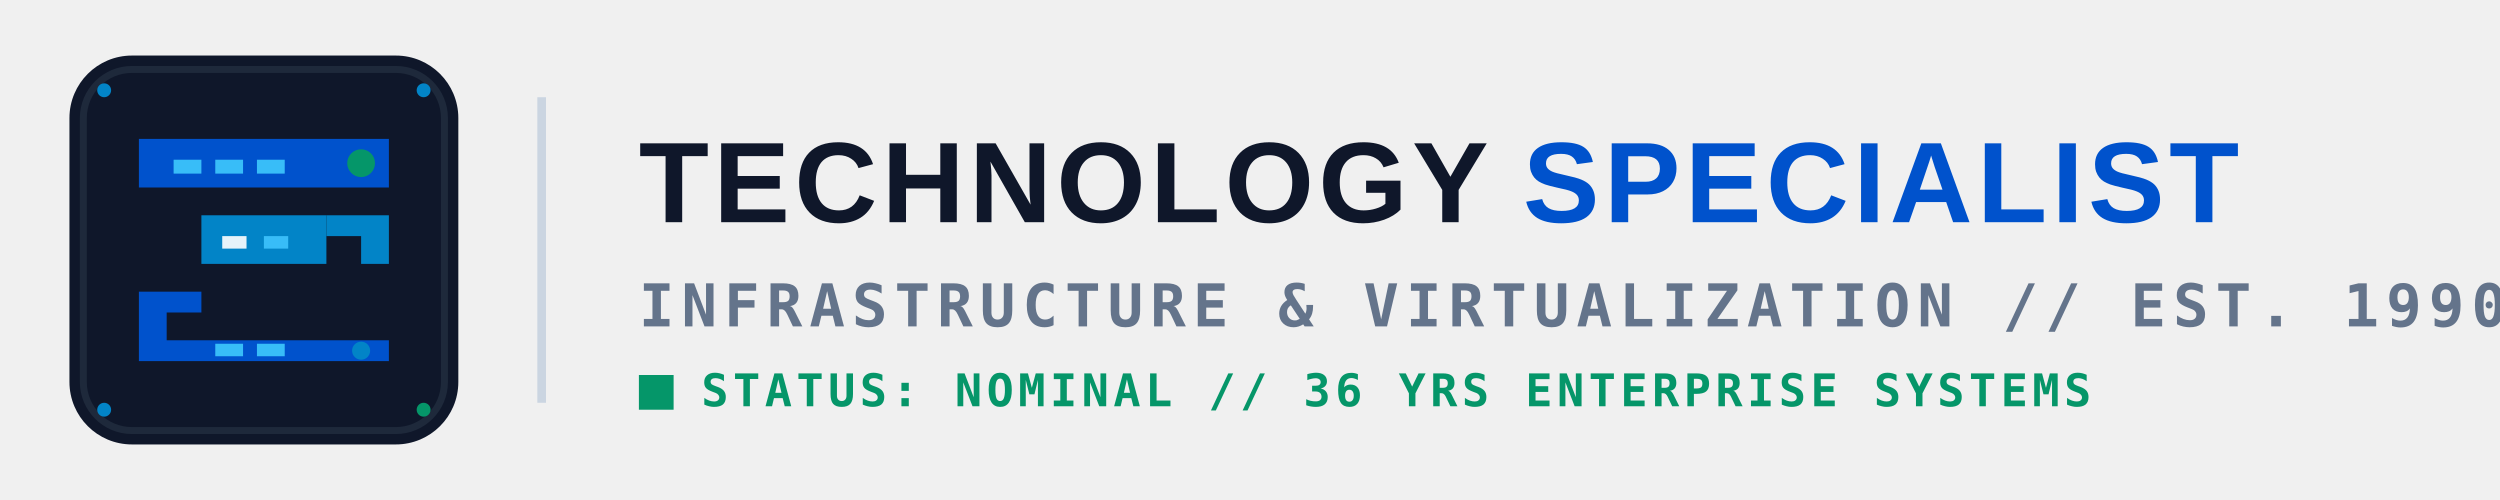
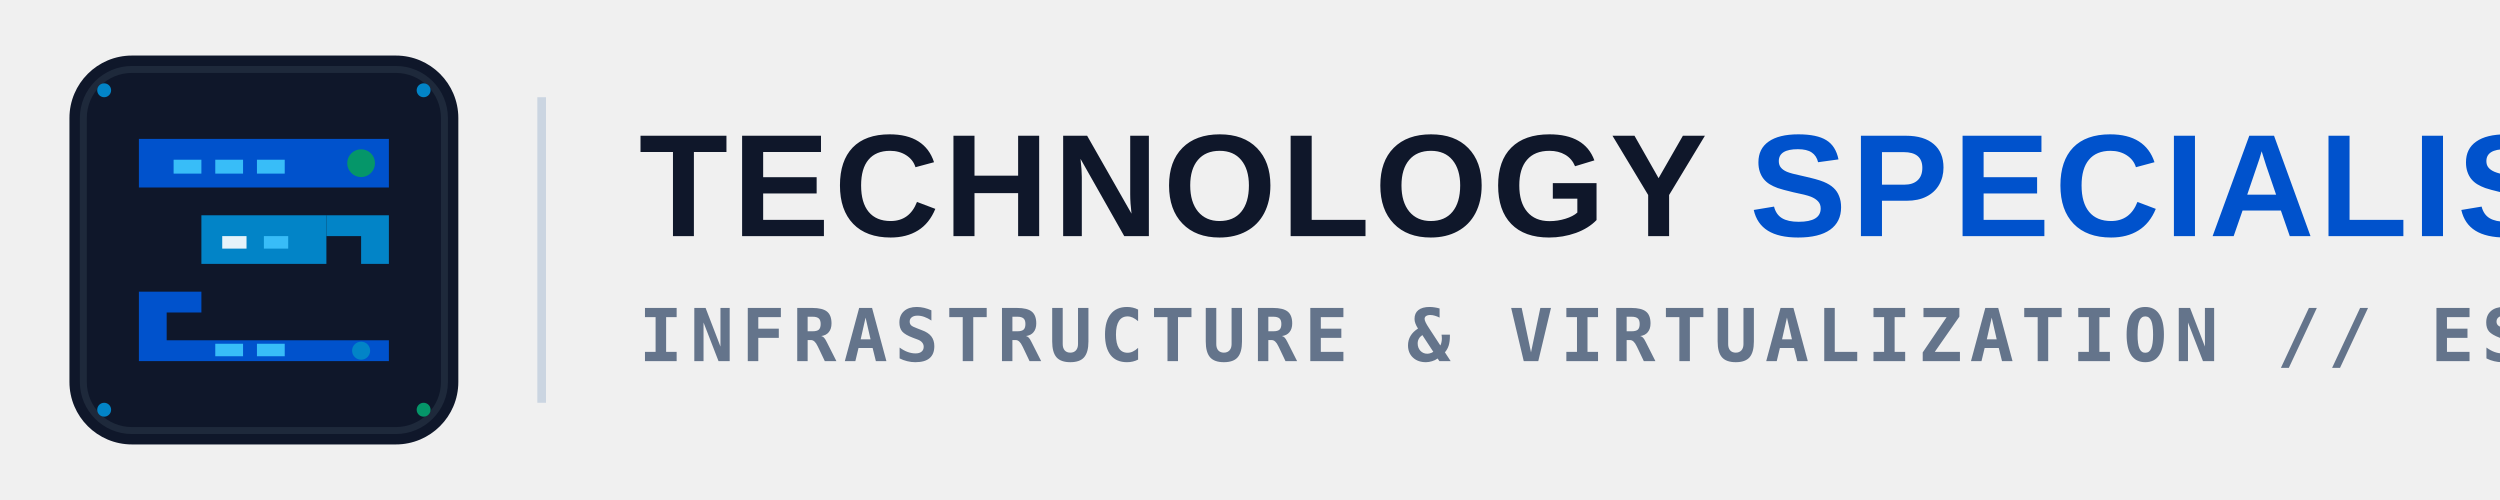
<svg xmlns="http://www.w3.org/2000/svg" viewBox="0 0 360 72" fill="none">
  <g transform="translate(10, 8)">
    <rect width="56" height="56" rx="9" fill="#0F172A" />
    <rect x="2" y="2" width="52" height="52" rx="7" stroke="#1E293B" stroke-width="1" />
    <path d="M 10 12 H 46 V 19 H 10 Z" fill="#0052CC" />
    <rect x="15" y="15" width="4" height="2" fill="#38BDF8" />
    <rect x="21" y="15" width="4" height="2" fill="#38BDF8" />
    <rect x="27" y="15" width="4" height="2" fill="#38BDF8" />
    <circle cx="42" cy="15.5" r="2" fill="#059669" />
    <path d="M 19 23 H 37 V 30 H 19 Z" fill="#0284C7" />
    <path d="M 37 23 H 46 V 30 H 42 V 26 H 37 Z" fill="#0284C7" />
    <rect x="22" y="26" width="3.5" height="1.8" fill="#FFFFFF" opacity="0.9" />
    <rect x="28" y="26" width="3.5" height="1.8" fill="#38BDF8" />
    <path d="M 10 34 H 19 V 37 H 14 V 41 H 46 V 44 H 10 Z" fill="#0052CC" />
    <rect x="21" y="41.5" width="4" height="1.8" fill="#38BDF8" />
    <rect x="27" y="41.5" width="4" height="1.8" fill="#38BDF8" />
    <circle cx="42" cy="42.5" r="1.3" fill="#0284C7" />
    <circle cx="5" cy="5" r="1" fill="#0284C7" />
    <circle cx="51" cy="5" r="1" fill="#0284C7" />
    <circle cx="5" cy="51" r="1" fill="#0284C7" />
    <circle cx="51" cy="51" r="1" fill="#059669" />
  </g>
  <line x1="78" y1="14" x2="78" y2="58" stroke="#CBD5E1" stroke-width="1.25" />
-   <text x="92" y="32" font-family="'Space Grotesk', 'Segoe UI', -apple-system, system-ui, Arial, sans-serif" font-size="16.5" font-weight="800" letter-spacing="0.04em" fill="#0F172A">TECHNOLOGY <tspan fill="#0052CC">SPECIALIST</tspan>
+   <text x="92" y="34" font-family="'Space Grotesk', 'Segoe UI', -apple-system, system-ui, Arial, sans-serif" font-size="21" font-weight="800" letter-spacing="0.03em" fill="#0F172A">TECHNOLOGY <tspan fill="#0052CC">SPECIALIST</tspan>
  </text>
-   <text x="92" y="47" font-family="'JetBrains Mono', 'Consolas', 'SF Mono', monospace" font-size="8.5" font-weight="600" letter-spacing="0.12em" fill="#64748B">INFRASTRUCTURE &amp; VIRTUALIZATION // EST. 1990</text>
-   <g transform="translate(92, 54)">
-     <rect width="5" height="5" fill="#059669" />
-     <text x="9" y="4.5" font-family="'JetBrains Mono', 'Consolas', monospace" font-size="6.5" font-weight="700" fill="#059669" letter-spacing="0.1em">STATUS: NOMINAL // 36 YRS ENTERPRISE SYSTEMS</text>
-   </g>
+   <text x="92" y="52" font-family="'JetBrains Mono', 'Consolas', 'SF Mono', monospace" font-size="10.5" font-weight="600" letter-spacing="0.1em" fill="#64748B">INFRASTRUCTURE &amp; VIRTUALIZATION // EST. 1990</text>
</svg>
